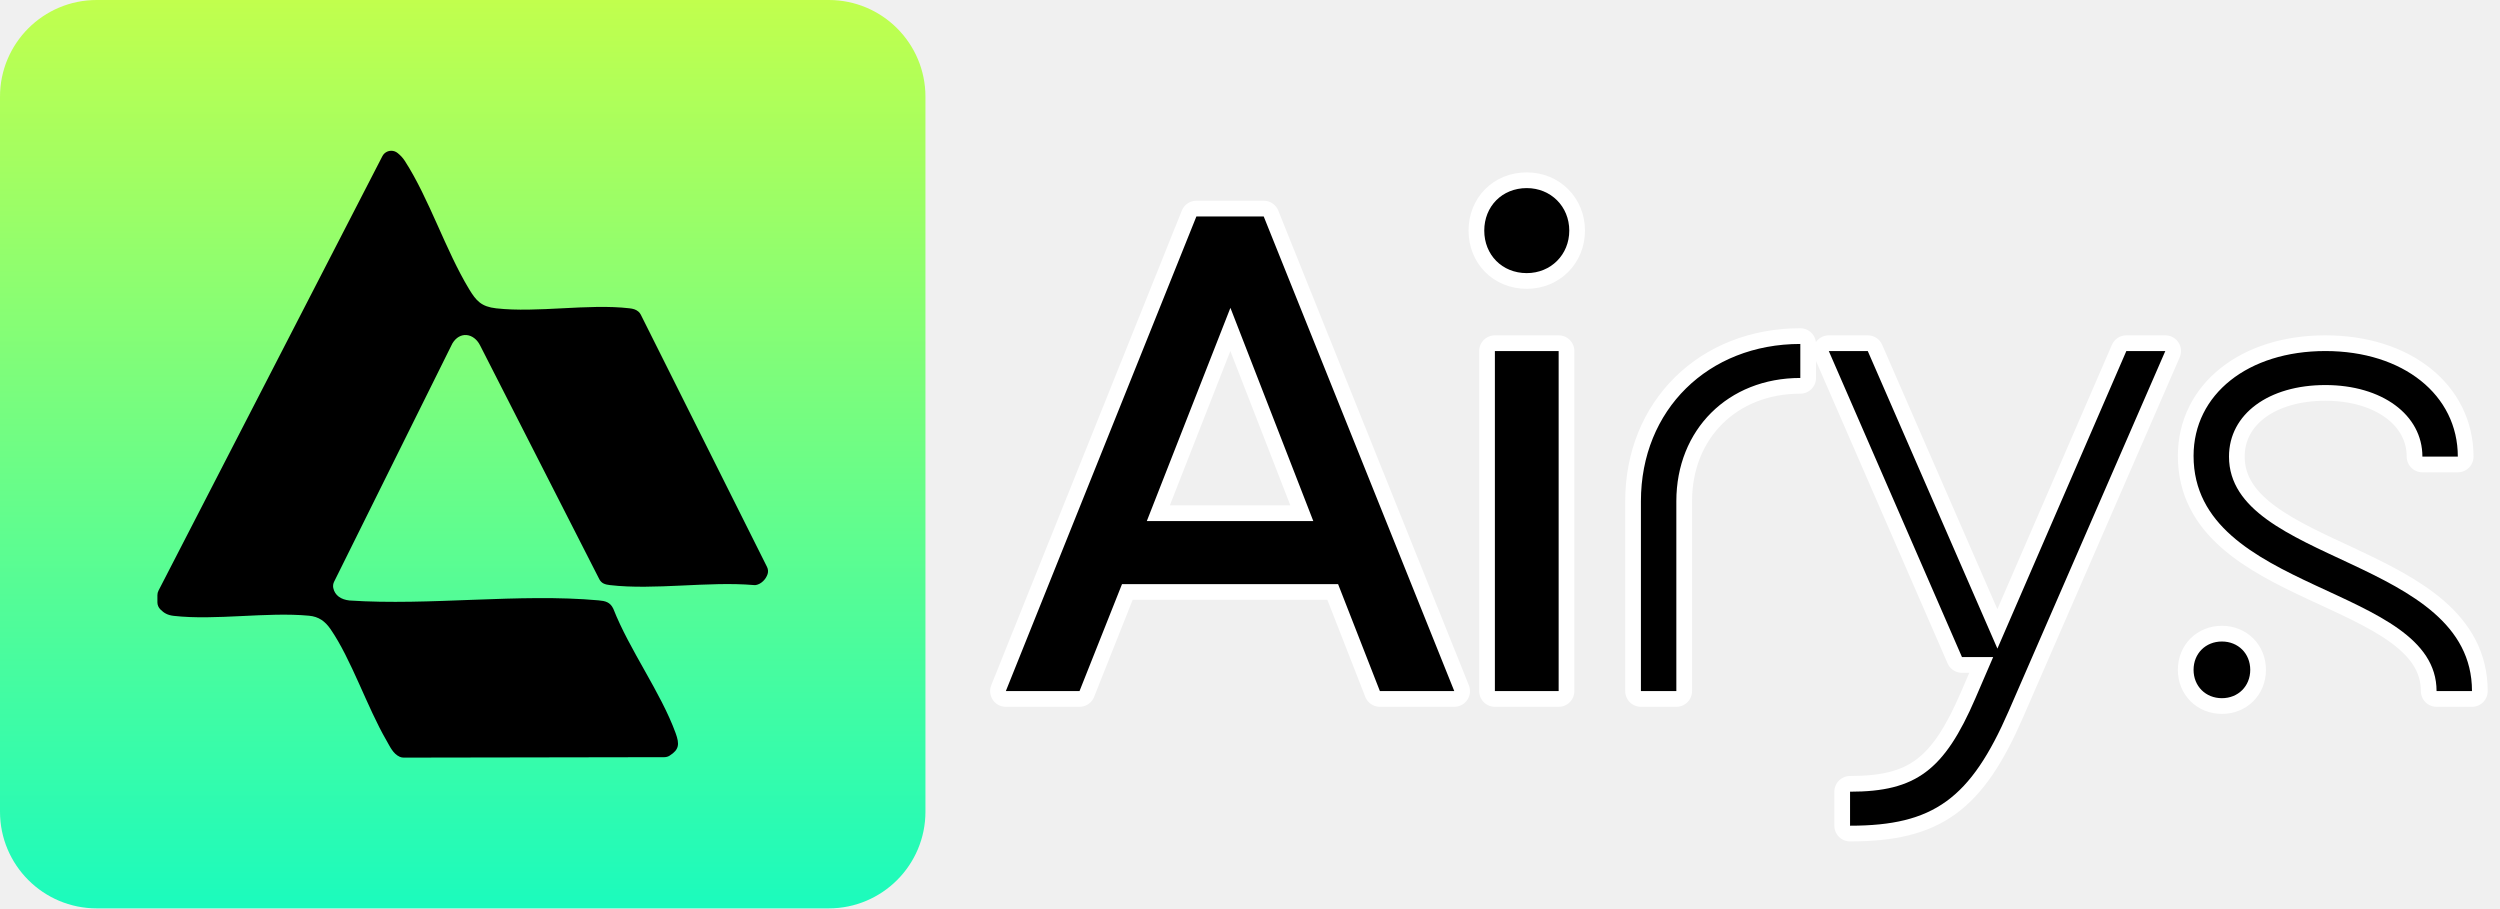
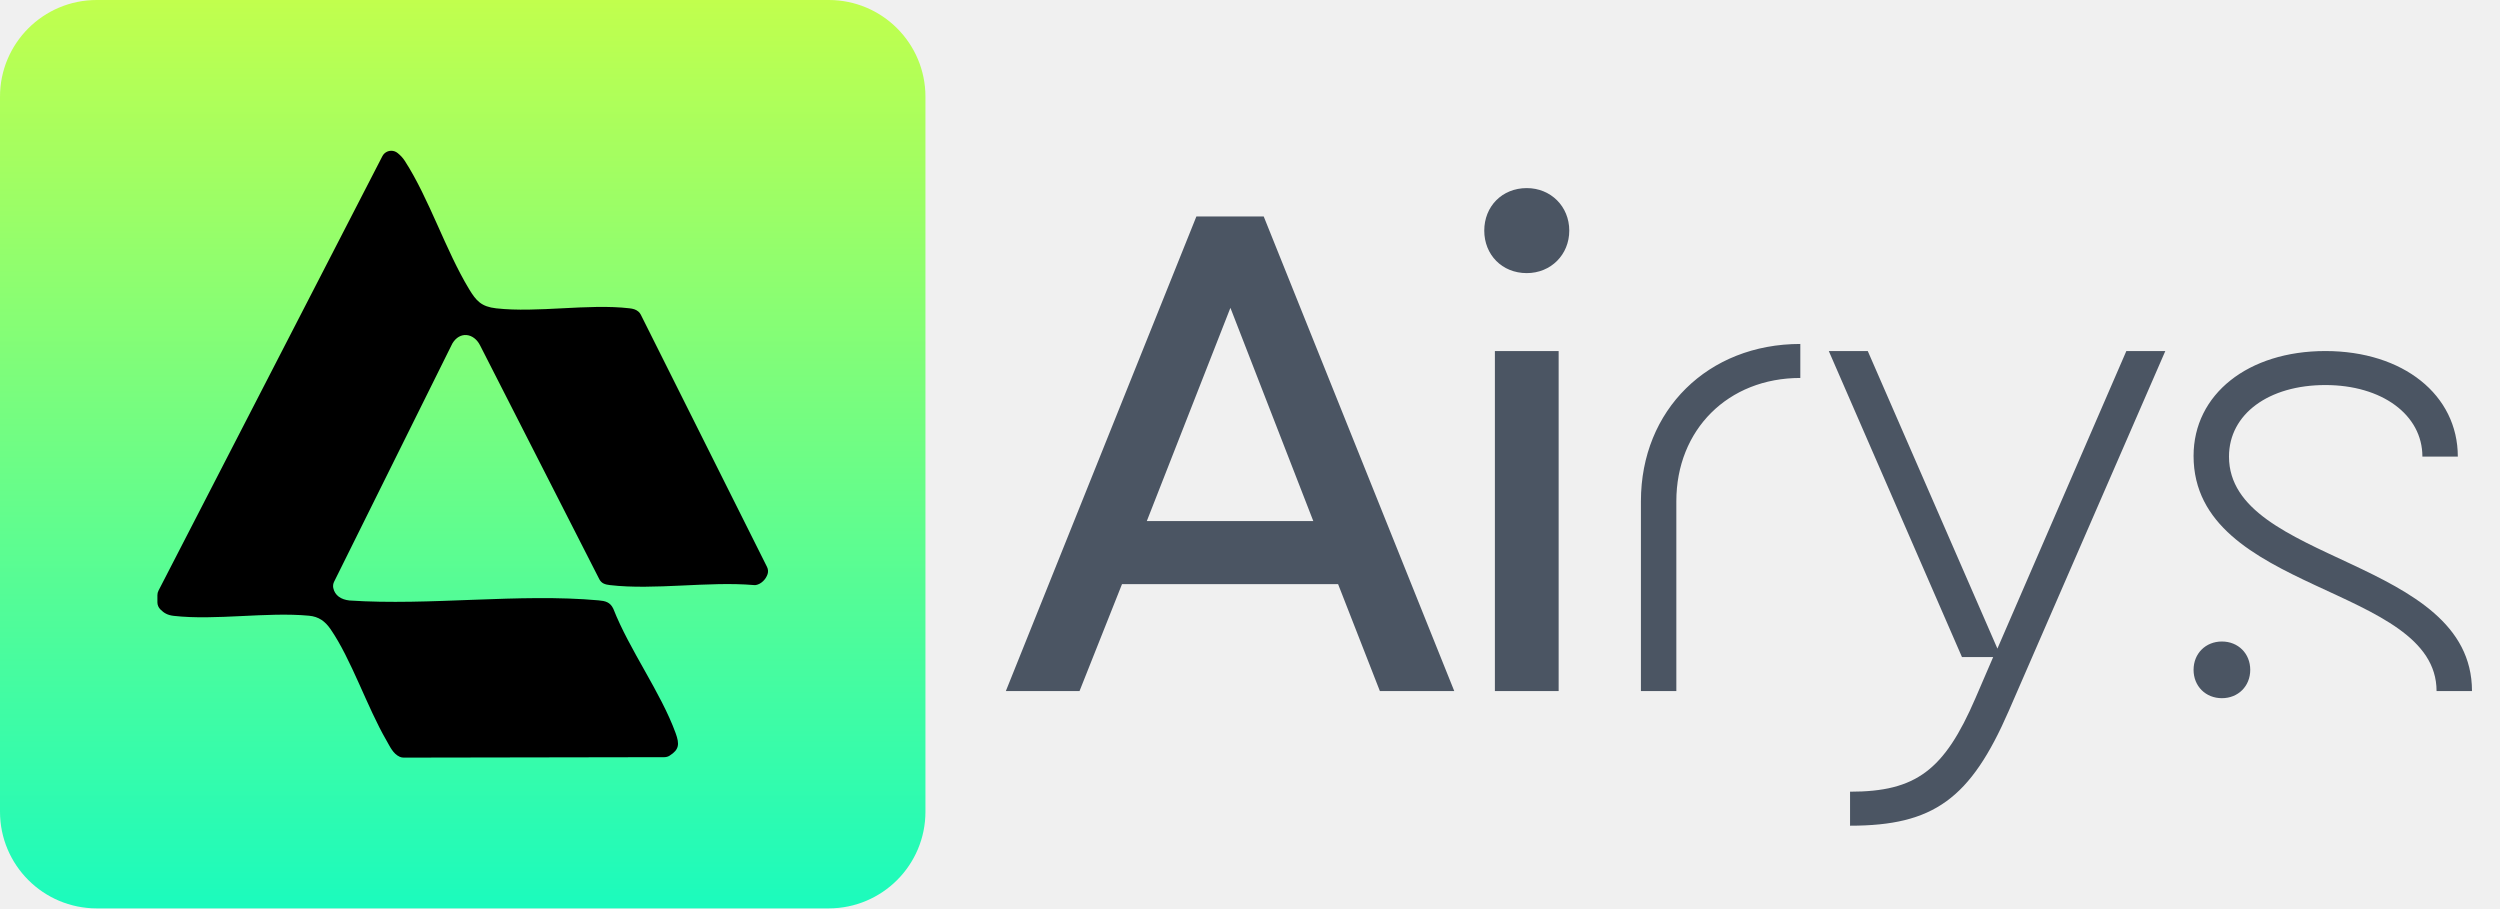
<svg xmlns="http://www.w3.org/2000/svg" width="955" height="347" viewBox="0 0 955 347" fill="none">
  <rect width="353.52" height="347" rx="36.946" fill="url(#paint0_linear_46_2)" />
  <path d="M149.464 57.592C150.359 57.592 151.232 57.908 151.92 58.483C152.955 59.344 153.806 60.169 154.656 61.487C163.946 75.891 170.167 95.522 179.198 110.456C181.905 114.926 183.873 117.149 189.531 117.783C205.316 119.557 224.702 115.949 240.428 117.768C241.848 117.93 242.861 118.195 243.852 119.012C244.244 119.336 244.555 119.749 244.784 120.205L292.981 216.522C293.41 217.377 293.521 218.363 293.232 219.269C292.589 221.279 290.784 223.12 288.765 223.481C288.506 223.525 288.239 223.518 287.981 223.496C270.584 222.008 249.954 225.484 233.016 223.51C232.114 223.407 231.337 223.26 230.612 222.921C229.887 222.583 229.296 221.971 228.933 221.25L183.407 131.965C181.003 127.164 175.633 126.428 172.793 131.229L127.636 222.2C127.267 222.943 127.141 223.783 127.304 224.593C127.903 227.494 130.307 229.033 133.472 229.387C164.102 231.434 198.444 226.603 228.637 229.335C231.226 229.571 233.046 229.968 234.281 232.531C240.442 248.245 252.418 264.482 258.083 280.034C259.659 284.357 259.407 286.36 255.783 288.664C255.184 289.047 254.481 289.239 253.771 289.239L154.227 289.408C153.709 289.408 153.184 289.312 152.711 289.099C150.115 287.935 148.983 285.189 147.615 282.84C140.233 270.123 134.175 251.765 126.224 240.278C124.175 237.317 121.756 235.55 118.05 235.204C101.807 233.694 82.399 237.067 66.385 235.263C63.966 234.99 62.627 234.166 61.244 232.774C60.527 232.052 60.127 231.088 60.127 230.086V227.347C60.127 226.743 60.268 226.154 60.549 225.617L146.069 59.661C146.72 58.395 148.029 57.599 149.464 57.599V57.592Z" fill="black" />
-   <path d="M412.372 264H384.226L457.025 82.678H482.735L555.534 264H527.118L511.151 223.135H428.609L412.372 264ZM470.016 117.589L438.081 199.049H501.679L470.016 117.589ZM583.225 71.853C592.427 71.853 599.463 78.889 599.463 88.091C599.463 97.292 592.427 104.329 583.225 104.329C573.753 104.329 566.988 97.292 566.988 88.091C566.988 78.889 573.753 71.853 583.225 71.853ZM571.047 264V134.098H595.404V264H571.047ZM687.722 131.392V144.382C660.118 144.382 640.362 164.138 640.362 191.471V264H626.831V191.471C626.831 156.56 652.54 131.392 687.722 131.392ZM706.719 315.42V302.429C731.888 302.429 742.713 294.31 754.62 266.706L761.386 251.01H749.478L698.6 134.098H713.485L763.01 247.762L812.265 134.098H827.149L767.34 271.578C752.726 305.136 738.653 315.42 706.719 315.42ZM938.887 174.422H925.356C925.356 158.455 909.93 147.088 888.28 147.088C866.629 147.088 851.474 158.184 851.474 174.422C851.474 215.287 944.3 212.851 944.3 264H930.768C930.768 223.406 837.943 226.653 837.943 174.151C837.943 150.606 858.781 134.098 888.28 134.098C918.049 134.098 938.887 150.877 938.887 174.422ZM848.768 245.056C854.992 245.056 859.593 249.657 859.593 255.881C859.593 262.106 854.992 266.706 848.768 266.706C842.543 266.706 837.943 262.106 837.943 255.881C837.943 249.657 842.543 245.056 848.768 245.056Z" fill="none" stroke="white" stroke-width="12" stroke-linejoin="round" />
-   <path d="M412.372 264H384.226L457.025 82.678H482.735L555.534 264H527.118L511.151 223.135H428.609L412.372 264ZM470.016 117.589L438.081 199.049H501.679L470.016 117.589ZM583.225 71.853C592.427 71.853 599.463 78.889 599.463 88.091C599.463 97.292 592.427 104.329 583.225 104.329C573.753 104.329 566.988 97.292 566.988 88.091C566.988 78.889 573.753 71.853 583.225 71.853ZM571.047 264V134.098H595.404V264H571.047ZM687.722 131.392V144.382C660.118 144.382 640.362 164.138 640.362 191.471V264H626.831V191.471C626.831 156.56 652.54 131.392 687.722 131.392ZM706.719 315.42V302.429C731.888 302.429 742.713 294.31 754.62 266.706L761.386 251.01H749.478L698.6 134.098H713.485L763.01 247.762L812.265 134.098H827.149L767.34 271.578C752.726 305.136 738.653 315.42 706.719 315.42ZM938.887 174.422H925.356C925.356 158.455 909.93 147.088 888.28 147.088C866.629 147.088 851.474 158.184 851.474 174.422C851.474 215.287 944.3 212.851 944.3 264H930.768C930.768 223.406 837.943 226.653 837.943 174.151C837.943 150.606 858.781 134.098 888.28 134.098C918.049 134.098 938.887 150.877 938.887 174.422ZM848.768 245.056C854.992 245.056 859.593 249.657 859.593 255.881C859.593 262.106 854.992 266.706 848.768 266.706C842.543 266.706 837.943 262.106 837.943 255.881C837.943 249.657 842.543 245.056 848.768 245.056Z" fill="black" />
+   <path d="M412.372 264H384.226L457.025 82.678H482.735L555.534 264H527.118L511.151 223.135H428.609L412.372 264ZM470.016 117.589L438.081 199.049H501.679L470.016 117.589ZM583.225 71.853C592.427 71.853 599.463 78.889 599.463 88.091C599.463 97.292 592.427 104.329 583.225 104.329C573.753 104.329 566.988 97.292 566.988 88.091C566.988 78.889 573.753 71.853 583.225 71.853ZM571.047 264V134.098H595.404V264H571.047ZM687.722 131.392V144.382C660.118 144.382 640.362 164.138 640.362 191.471V264H626.831V191.471C626.831 156.56 652.54 131.392 687.722 131.392ZM706.719 315.42V302.429C731.888 302.429 742.713 294.31 754.62 266.706L761.386 251.01H749.478L698.6 134.098H713.485L763.01 247.762L812.265 134.098H827.149L767.34 271.578C752.726 305.136 738.653 315.42 706.719 315.42ZM938.887 174.422H925.356C925.356 158.455 909.93 147.088 888.28 147.088C866.629 147.088 851.474 158.184 851.474 174.422C851.474 215.287 944.3 212.851 944.3 264H930.768C930.768 223.406 837.943 226.653 837.943 174.151C837.943 150.606 858.781 134.098 888.28 134.098C918.049 134.098 938.887 150.877 938.887 174.422ZM848.768 245.056C854.992 245.056 859.593 249.657 859.593 255.881C859.593 262.106 854.992 266.706 848.768 266.706C842.543 266.706 837.943 262.106 837.943 255.881C837.943 249.657 842.543 245.056 848.768 245.056Z" fill="#4B5563" />
  <defs>
    <linearGradient id="paint0_linear_46_2" x1="176.76" y1="0" x2="176.76" y2="347" gradientUnits="userSpaceOnUse">
      <stop stop-color="#C1FF4D" />
      <stop offset="1" stop-color="#1BFBBD" />
    </linearGradient>
  </defs>
</svg>
